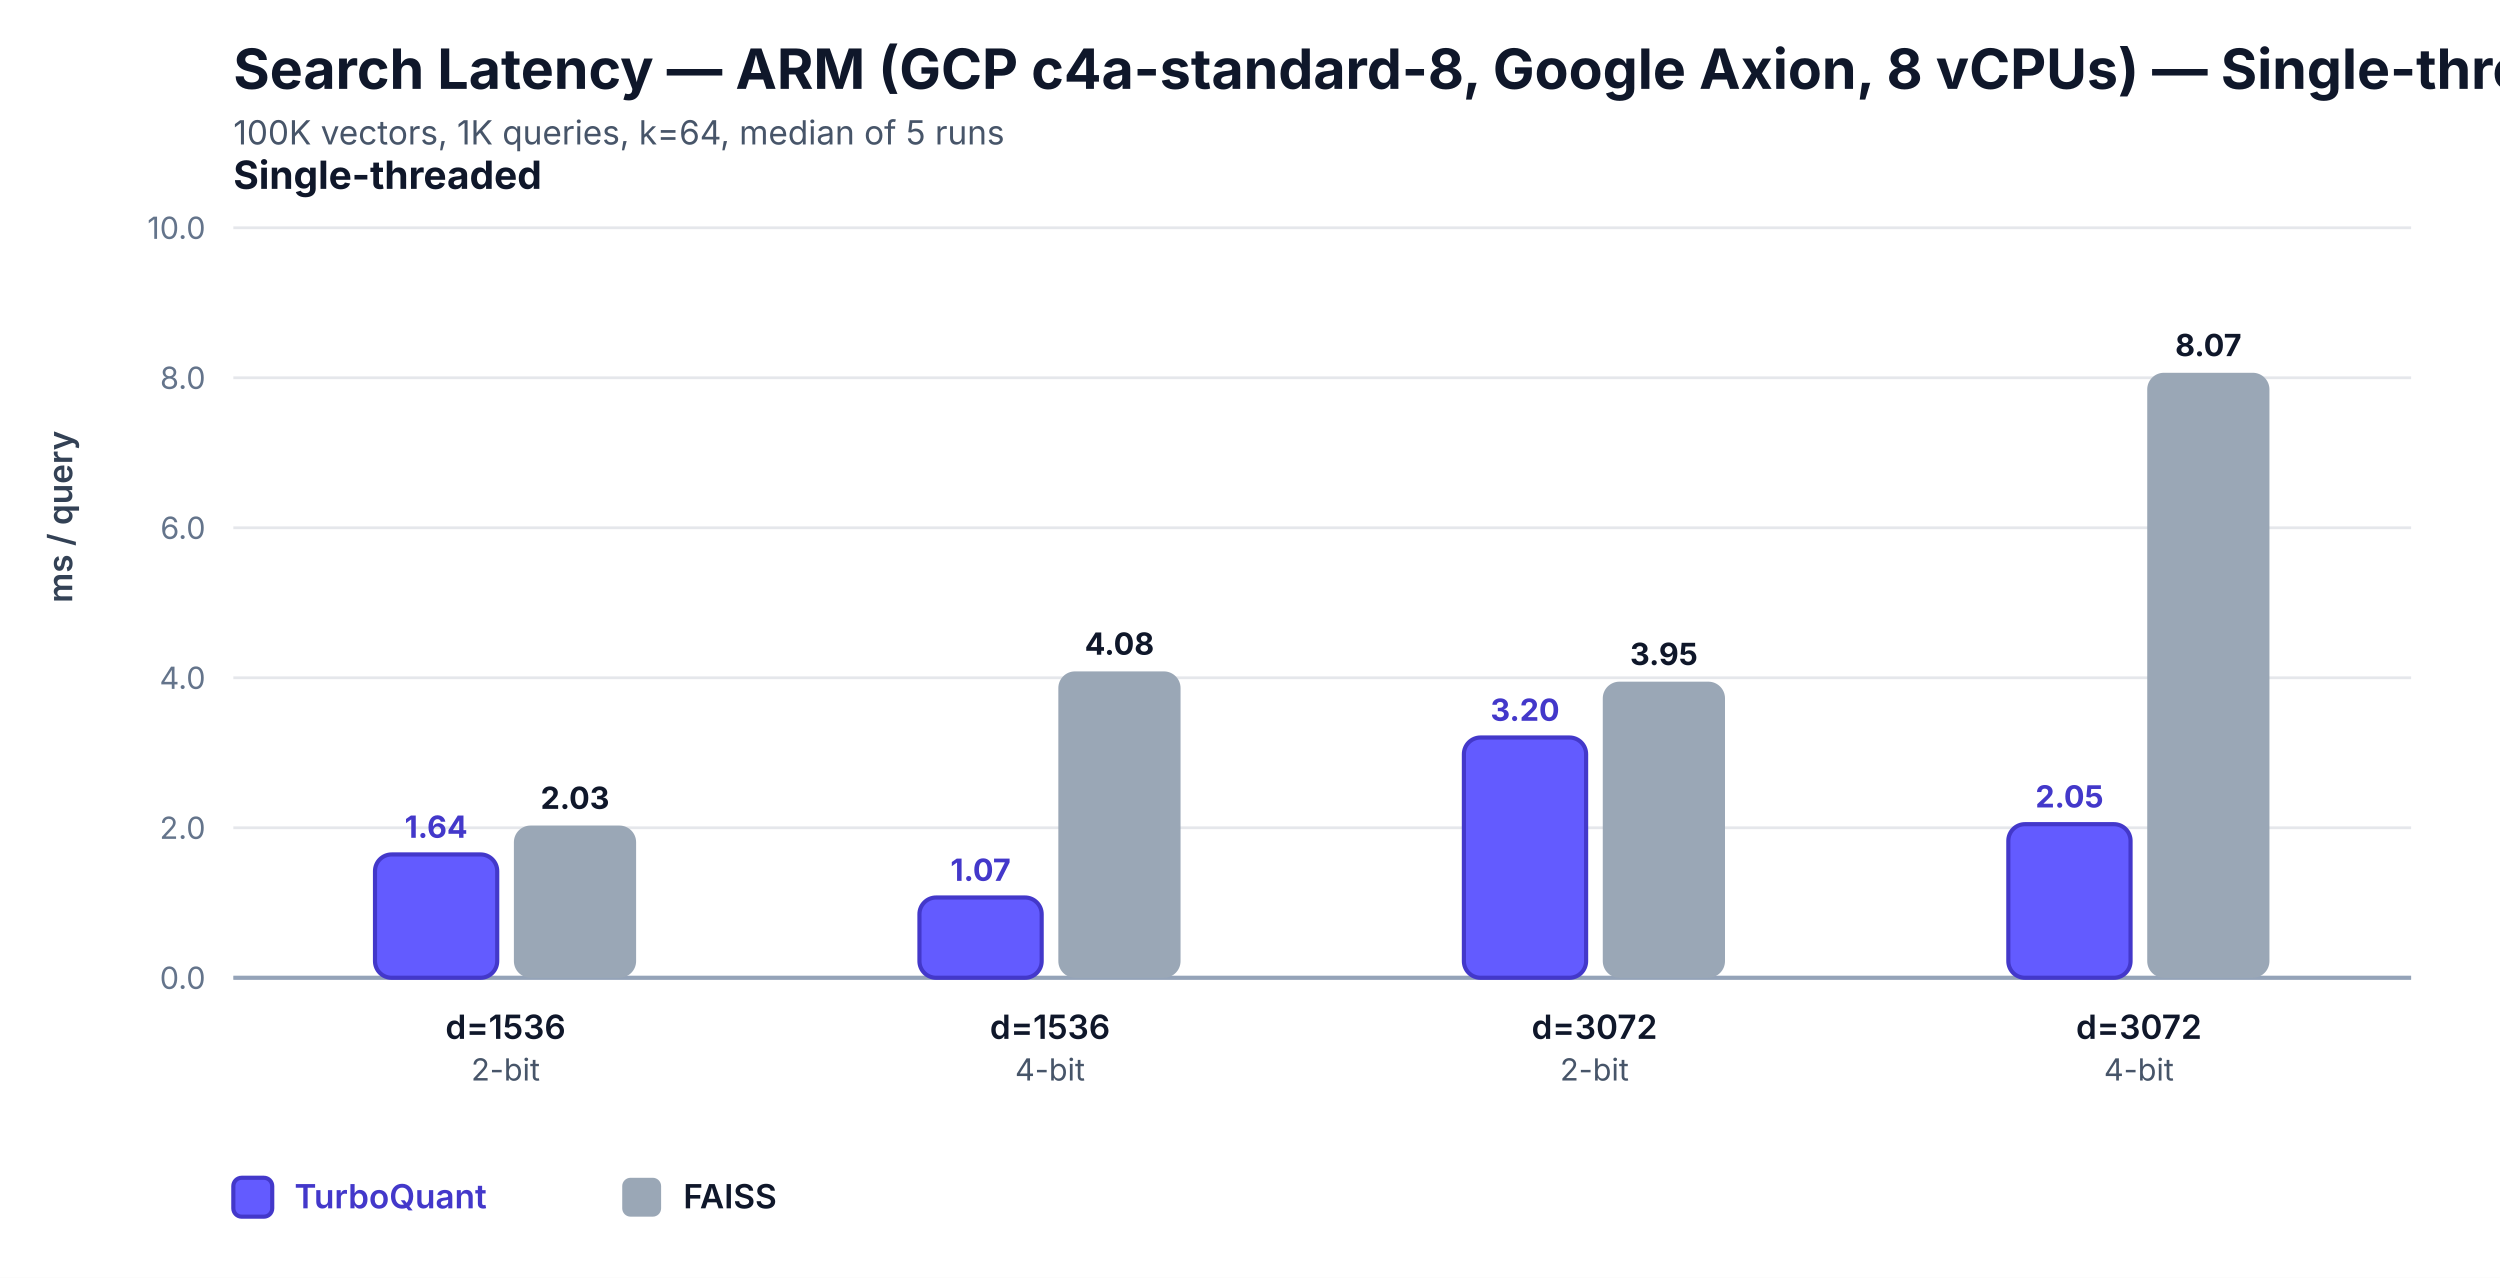
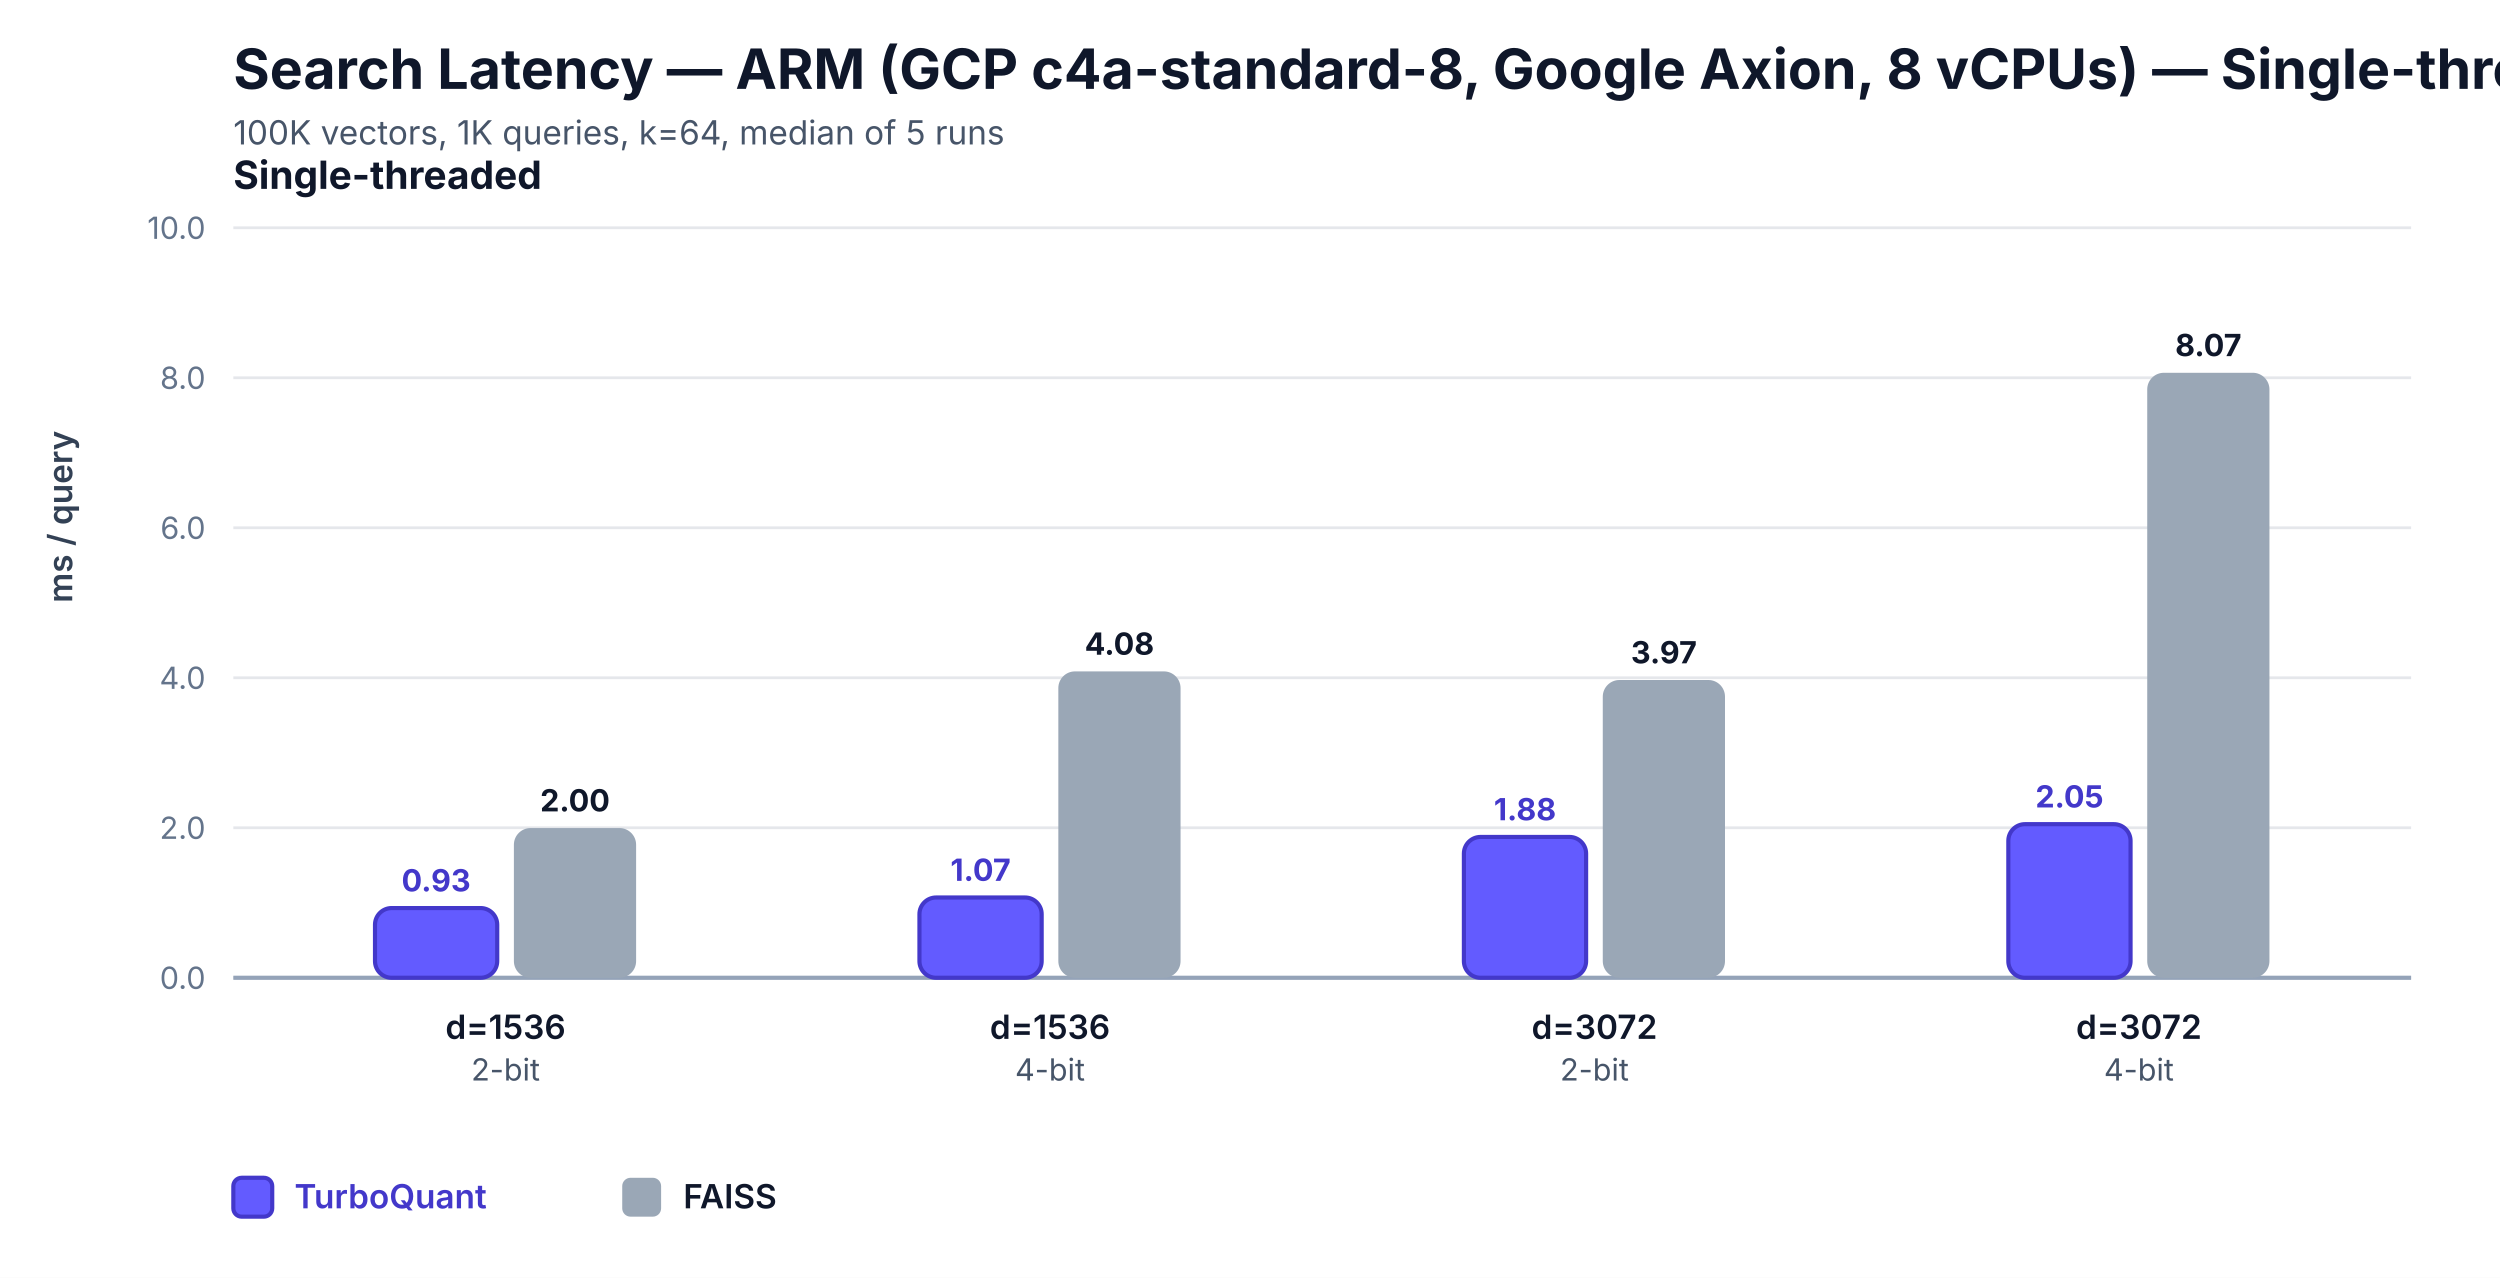
<svg xmlns="http://www.w3.org/2000/svg" width="900" height="460" viewBox="0 0 900 460" role="img" aria-label="Search Latency — ARM (GCP c4a-standard-8, Google Axion, 8 vCPUs) — Single-threaded">
  <style>
  .title { font: 700 20px -apple-system, BlinkMacSystemFont, "Segoe UI", sans-serif; fill: #0f172a; }
  .subtitle { font: 400 12px -apple-system, BlinkMacSystemFont, "Segoe UI", sans-serif; fill: #475569; }
  .panel { font: 700 14px -apple-system, BlinkMacSystemFont, "Segoe UI", sans-serif; fill: #0f172a; }
  .label { font: 600 12px -apple-system, BlinkMacSystemFont, "Segoe UI", sans-serif; fill: #0f172a; }
  .secondary { font: 400 11px -apple-system, BlinkMacSystemFont, "Segoe UI", sans-serif; fill: #475569; }
  .tick { font: 400 11px -apple-system, BlinkMacSystemFont, "Segoe UI", sans-serif; fill: #64748b; }
  .value { font: 700 11px -apple-system, BlinkMacSystemFont, "Segoe UI", sans-serif; fill: #0f172a; }
  .value-accent { font: 700 11px -apple-system, BlinkMacSystemFont, "Segoe UI", sans-serif; fill: #4338ca; }
  .axis { font: 600 12px -apple-system, BlinkMacSystemFont, "Segoe UI", sans-serif; fill: #334155; }
  .legend { font: 600 12px -apple-system, BlinkMacSystemFont, "Segoe UI", sans-serif; fill: #0f172a; }
</style>
  <rect width="100%" height="100%" fill="#ffffff" />
  <text x="84" y="32" class="title">Search Latency — ARM (GCP c4a-standard-8, Google Axion, 8 vCPUs) — Single-threaded</text>
  <text x="84" y="52" class="subtitle">100K vectors, 1K queries, k=64, median of 5 runs</text>
  <line x1="84" y1="352.0" x2="868" y2="352.0" stroke="#e5e7eb" stroke-width="1" />
  <text x="74" y="356.0" text-anchor="end" class="tick">0.0</text>
  <line x1="84" y1="298.0" x2="868" y2="298.0" stroke="#e5e7eb" stroke-width="1" />
  <text x="74" y="302.0" text-anchor="end" class="tick">2.0</text>
  <line x1="84" y1="244.0" x2="868" y2="244.0" stroke="#e5e7eb" stroke-width="1" />
  <text x="74" y="248.0" text-anchor="end" class="tick">4.0</text>
  <line x1="84" y1="190.0" x2="868" y2="190.0" stroke="#e5e7eb" stroke-width="1" />
  <text x="74" y="194.0" text-anchor="end" class="tick">6.0</text>
  <line x1="84" y1="136.0" x2="868" y2="136.0" stroke="#e5e7eb" stroke-width="1" />
  <text x="74" y="140.0" text-anchor="end" class="tick">8.0</text>
  <line x1="84" y1="82.0" x2="868" y2="82.0" stroke="#e5e7eb" stroke-width="1" />
  <text x="74" y="86.0" text-anchor="end" class="tick">10.0</text>
  <line x1="84" y1="352.0" x2="868" y2="352.0" stroke="#94a3b8" stroke-width="1.5" />
  <text x="84" y="68" class="panel">Single-threaded</text>
-   <rect x="135.0" y="307.6" width="44" height="44.4" rx="6" fill="#635bff" stroke="#4338ca" stroke-width="1.5" />
-   <rect x="185.0" y="297.2" width="44" height="54.8" rx="6" fill="#9aa7b6" />
-   <text x="157.0" y="301.6" text-anchor="middle" class="value-accent">1.64</text>
-   <text x="207.0" y="291.2" text-anchor="middle" class="value">2.03</text>
+   <rect x="135.0" y="326.9" width="44" height="25.1" rx="6" fill="#635bff" stroke="#4338ca" stroke-width="1.5" />
+   <rect x="185.0" y="298.1" width="44" height="53.9" rx="6" fill="#9aa7b6" />
+   <text x="157.0" y="320.9" text-anchor="middle" class="value-accent">0.93</text>
+   <text x="207.0" y="292.1" text-anchor="middle" class="value">2.00</text>
  <text x="182.0" y="374" text-anchor="middle" class="label">d=1536</text>
  <text x="182.0" y="389" text-anchor="middle" class="secondary">2-bit</text>
  <rect x="331.0" y="323.1" width="44" height="28.9" rx="6" fill="#635bff" stroke="#4338ca" stroke-width="1.5" />
  <rect x="381.0" y="241.7" width="44" height="110.3" rx="6" fill="#9aa7b6" />
  <text x="353.0" y="317.1" text-anchor="middle" class="value-accent">1.07</text>
  <text x="403.0" y="235.7" text-anchor="middle" class="value">4.08</text>
  <text x="378.0" y="374" text-anchor="middle" class="label">d=1536</text>
  <text x="378.0" y="389" text-anchor="middle" class="secondary">4-bit</text>
-   <rect x="527.0" y="265.5" width="44" height="86.5" rx="6" fill="#635bff" stroke="#4338ca" stroke-width="1.5" />
-   <rect x="577.0" y="245.4" width="44" height="106.6" rx="6" fill="#9aa7b6" />
-   <text x="549.0" y="259.5" text-anchor="middle" class="value-accent">3.20</text>
-   <text x="599.0" y="239.4" text-anchor="middle" class="value">3.95</text>
+   <rect x="527.0" y="301.3" width="44" height="50.7" rx="6" fill="#635bff" stroke="#4338ca" stroke-width="1.5" />
+   <rect x="577.0" y="244.8" width="44" height="107.2" rx="6" fill="#9aa7b6" />
+   <text x="549.0" y="295.3" text-anchor="middle" class="value-accent">1.88</text>
+   <text x="599.0" y="238.8" text-anchor="middle" class="value">3.97</text>
  <text x="574.0" y="374" text-anchor="middle" class="label">d=3072</text>
  <text x="574.0" y="389" text-anchor="middle" class="secondary">2-bit</text>
  <rect x="723.0" y="296.7" width="44" height="55.3" rx="6" fill="#635bff" stroke="#4338ca" stroke-width="1.5" />
  <rect x="773.0" y="134.2" width="44" height="217.8" rx="6" fill="#9aa7b6" />
  <text x="745.0" y="290.7" text-anchor="middle" class="value-accent">2.05</text>
  <text x="795.0" y="128.2" text-anchor="middle" class="value">8.07</text>
  <text x="770.0" y="374" text-anchor="middle" class="label">d=3072</text>
  <text x="770.0" y="389" text-anchor="middle" class="secondary">4-bit</text>
  <text x="26" y="217.0" transform="rotate(-90, 26, 217.0)" class="axis">ms / query</text>
  <rect x="84" y="424" width="14" height="14" rx="3" fill="#635bff" stroke="#4338ca" stroke-width="1.5" />
  <text x="106" y="435" class="legend" style="fill: #4338ca;">TurboQuant</text>
  <rect x="224" y="424" width="14" height="14" rx="3" fill="#9aa7b6" />
  <text x="246" y="435" class="legend">FAISS</text>
</svg>
